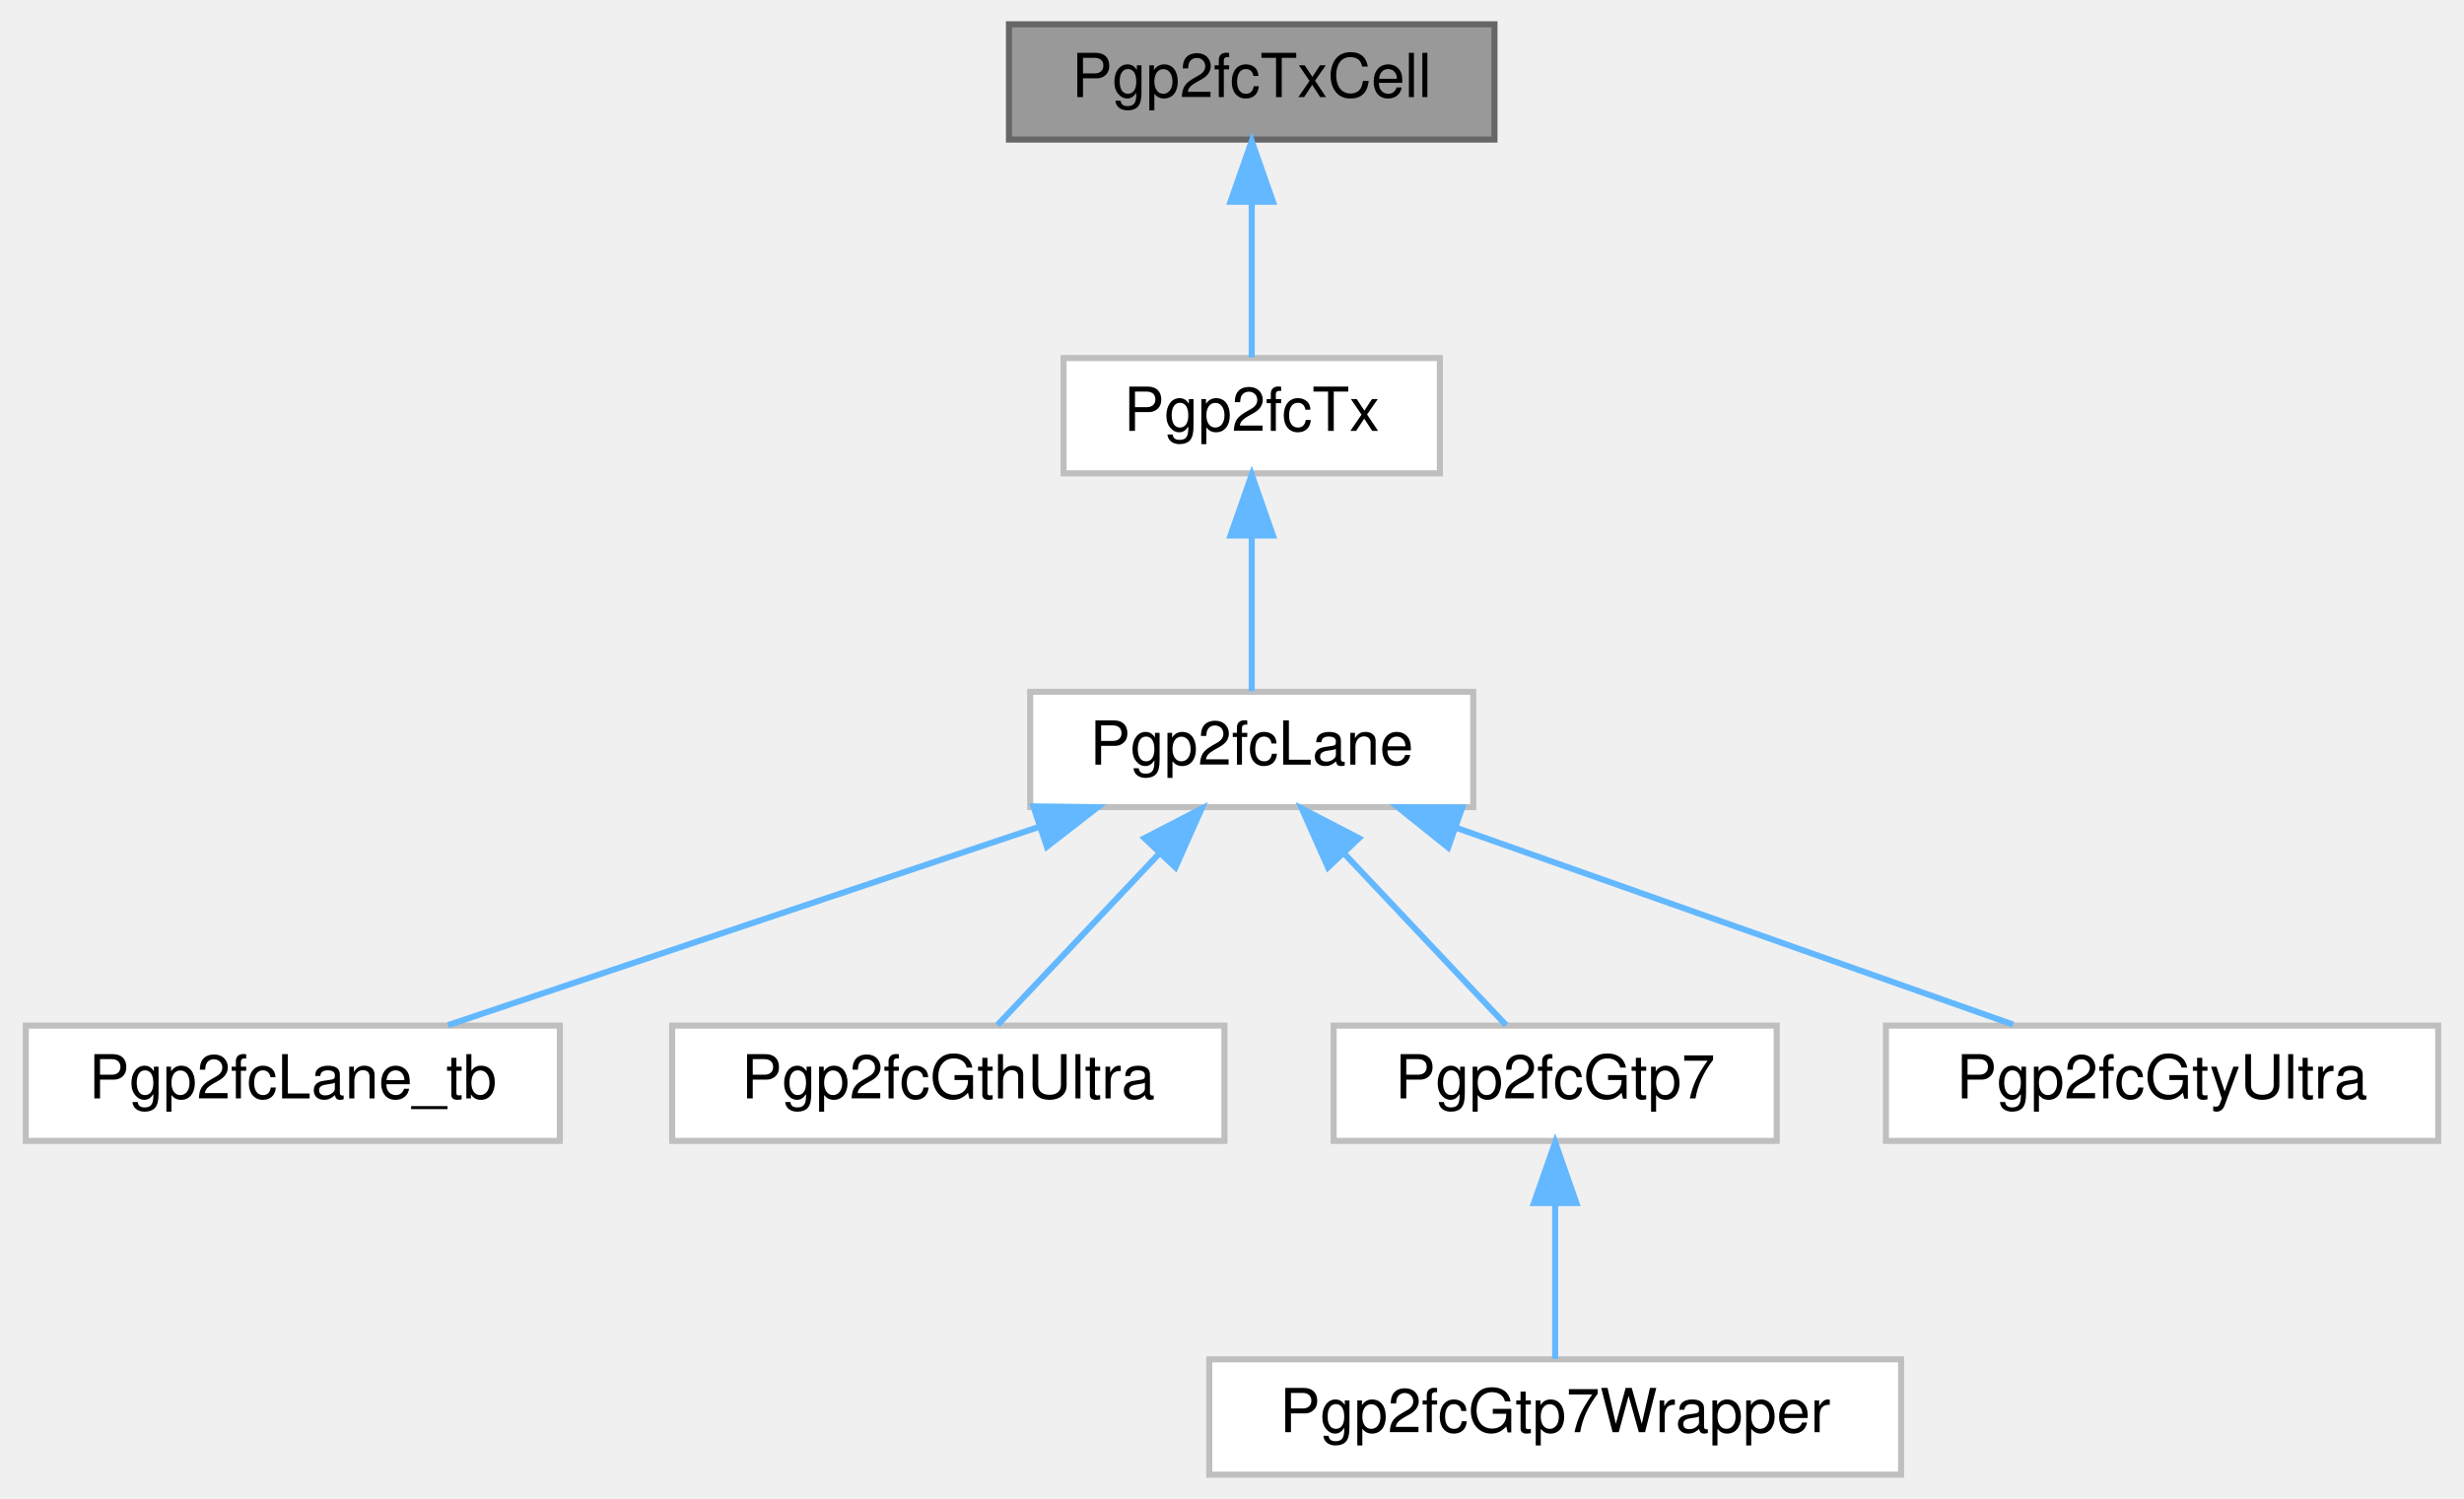
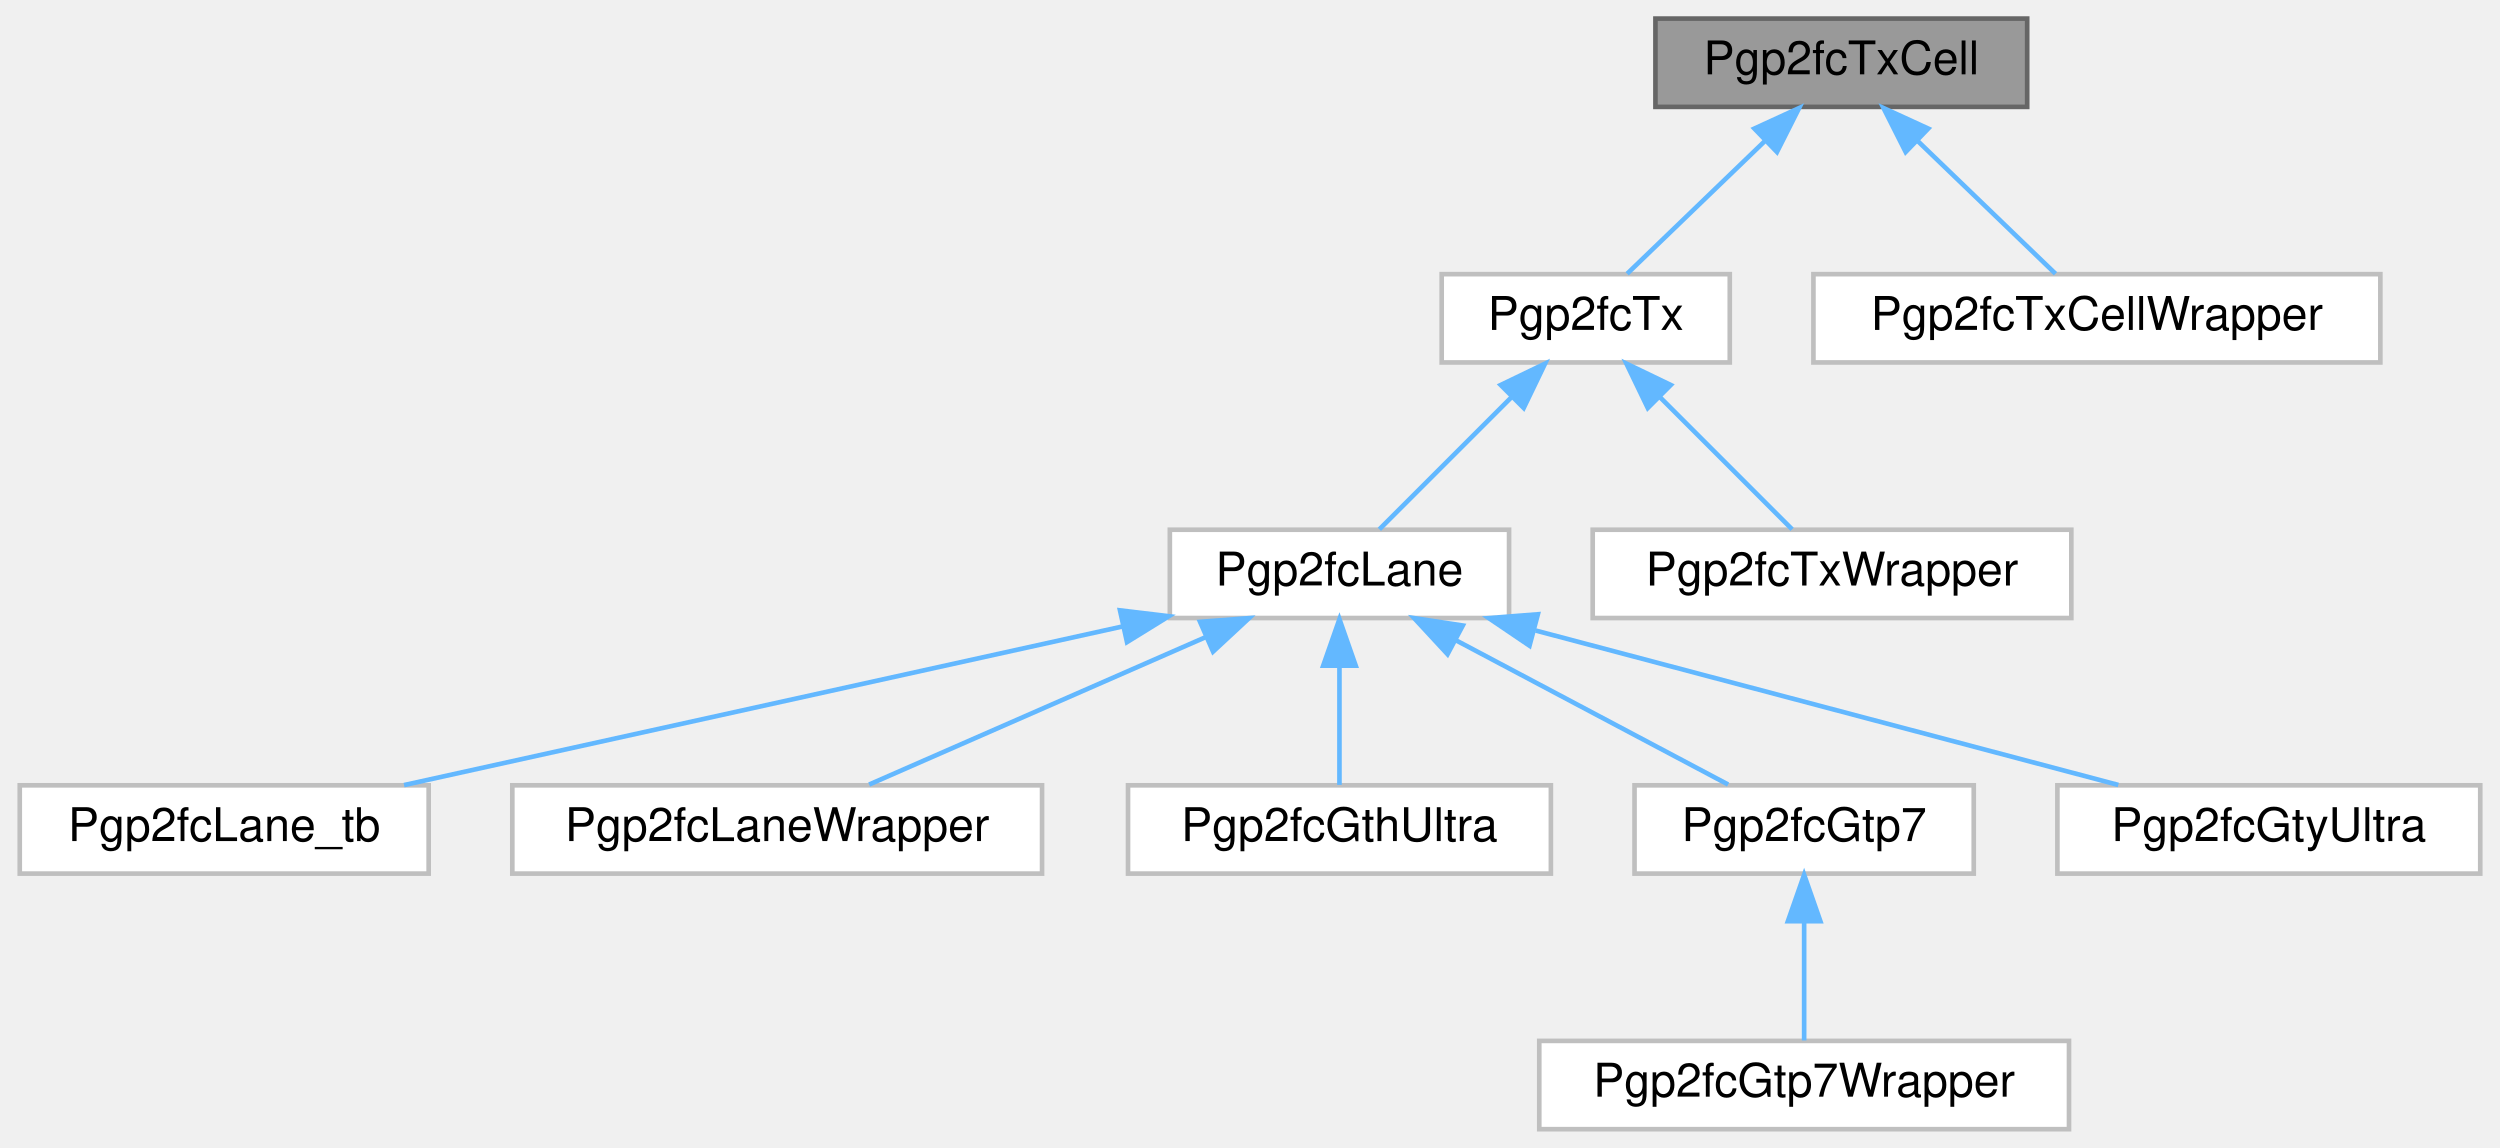
- <svg xmlns="http://www.w3.org/2000/svg" xmlns:xlink="http://www.w3.org/1999/xlink" width="406pt" height="247pt" viewBox="0.00 0.00 405.50 247.00">
+ <svg xmlns="http://www.w3.org/2000/svg" xmlns:xlink="http://www.w3.org/1999/xlink" width="538pt" height="247pt" viewBox="0.00 0.00 537.50 247.00">
  <g id="graph0" class="graph" transform="scale(1 1) rotate(0) translate(4 243)">
    <g id="Node000001" class="node">
      <g id="a_Node000001">
        <a xlink:title=" ">
-           <polygon fill="#999999" stroke="#666666" points="242,-239 162,-239 162,-220 242,-220 242,-239" />
-           <text text-anchor="middle" x="202" y="-227" font-family="Helvetica,sans-Serif" font-size="10.00">Pgp2fcTxCell</text>
+           <polygon fill="#999999" stroke="#666666" points="432,-239 352,-239 352,-220 432,-220 432,-239" />
+           <text text-anchor="middle" x="392" y="-227" font-family="Helvetica,sans-Serif" font-size="10.00">Pgp2fcTxCell</text>
        </a>
      </g>
    </g>
    <g id="Node000002" class="node">
      <g id="a_Node000002">
        <a xlink:href="classPgp2fcTx.html" target="_top" xlink:title=" ">
-           <polygon fill="white" stroke="#bfbfbf" points="233,-184 171,-184 171,-165 233,-165 233,-184" />
-           <text text-anchor="middle" x="202" y="-172" font-family="Helvetica,sans-Serif" font-size="10.00">Pgp2fcTx</text>
+           <polygon fill="white" stroke="#bfbfbf" points="368,-184 306,-184 306,-165 368,-165 368,-184" />
+           <text text-anchor="middle" x="337" y="-172" font-family="Helvetica,sans-Serif" font-size="10.00">Pgp2fcTx</text>
        </a>
      </g>
    </g>
    <g id="edge1_Node000001_Node000002" class="edge">
      <g id="a_edge1_Node000001_Node000002">
        <a xlink:title=" ">
-           <path fill="none" stroke="#63b8ff" d="M202,-209.66C202,-200.93 202,-190.99 202,-184.09" />
-           <polygon fill="#63b8ff" stroke="#63b8ff" points="198.5,-209.75 202,-219.75 205.5,-209.75 198.5,-209.75" />
+           <path fill="none" stroke="#63b8ff" d="M375.71,-212.8C365.96,-203.41 353.95,-191.83 345.91,-184.09" />
+           <polygon fill="#63b8ff" stroke="#63b8ff" points="373.29,-215.33 382.92,-219.75 378.15,-210.29 373.29,-215.33" />
+         </a>
+       </g>
+     </g>
+     <g id="Node000011" class="node">
+       <g id="a_Node000011">
+         <a xlink:href="classPgp2fcTxCellWrapper.html" target="_top" xlink:title=" ">
+           <polygon fill="white" stroke="#bfbfbf" points="508,-184 386,-184 386,-165 508,-165 508,-184" />
+           <text text-anchor="middle" x="447" y="-172" font-family="Helvetica,sans-Serif" font-size="10.00">Pgp2fcTxCellWrapper</text>
+         </a>
+       </g>
+     </g>
+     <g id="edge10_Node000001_Node000011" class="edge">
+       <g id="a_edge10_Node000001_Node000011">
+         <a xlink:title=" ">
+           <path fill="none" stroke="#63b8ff" d="M408.29,-212.8C418.04,-203.41 430.05,-191.83 438.09,-184.09" />
+           <polygon fill="#63b8ff" stroke="#63b8ff" points="405.85,-210.29 401.08,-219.75 410.71,-215.33 405.85,-210.29" />
        </a>
      </g>
    </g>
    <g id="Node000003" class="node">
      <g id="a_Node000003">
        <a xlink:href="classPgp2fcLane.html" target="_top" xlink:title=" ">
-           <polygon fill="white" stroke="#bfbfbf" points="238.5,-129 165.5,-129 165.5,-110 238.5,-110 238.5,-129" />
-           <text text-anchor="middle" x="202" y="-117" font-family="Helvetica,sans-Serif" font-size="10.00">Pgp2fcLane</text>
+           <polygon fill="white" stroke="#bfbfbf" points="320.5,-129 247.5,-129 247.5,-110 320.5,-110 320.5,-129" />
+           <text text-anchor="middle" x="284" y="-117" font-family="Helvetica,sans-Serif" font-size="10.00">Pgp2fcLane</text>
        </a>
      </g>
    </g>
    <g id="edge2_Node000002_Node000003" class="edge">
      <g id="a_edge2_Node000002_Node000003">
        <a xlink:title=" ">
-           <path fill="none" stroke="#63b8ff" d="M202,-154.66C202,-145.93 202,-135.99 202,-129.09" />
-           <polygon fill="#63b8ff" stroke="#63b8ff" points="198.5,-154.75 202,-164.75 205.5,-154.75 198.5,-154.75" />
+           <path fill="none" stroke="#63b8ff" d="M321.02,-157.52C311.68,-148.18 300.25,-136.75 292.59,-129.09" />
+           <polygon fill="#63b8ff" stroke="#63b8ff" points="318.7,-160.15 328.25,-164.75 323.65,-155.2 318.7,-160.15" />
+         </a>
+       </g>
+     </g>
+     <g id="Node000010" class="node">
+       <g id="a_Node000010">
+         <a xlink:href="classPgp2fcTxWrapper.html" target="_top" xlink:title=" ">
+           <polygon fill="white" stroke="#bfbfbf" points="441.5,-129 338.5,-129 338.5,-110 441.5,-110 441.5,-129" />
+           <text text-anchor="middle" x="390" y="-117" font-family="Helvetica,sans-Serif" font-size="10.00">Pgp2fcTxWrapper</text>
+         </a>
+       </g>
+     </g>
+     <g id="edge9_Node000002_Node000010" class="edge">
+       <g id="a_edge9_Node000002_Node000010">
+         <a xlink:title=" ">
+           <path fill="none" stroke="#63b8ff" d="M352.98,-157.52C362.32,-148.18 373.75,-136.75 381.41,-129.09" />
+           <polygon fill="#63b8ff" stroke="#63b8ff" points="350.35,-155.2 345.75,-164.75 355.3,-160.15 350.35,-155.2" />
        </a>
      </g>
    </g>
    <g id="Node000004" class="node">
      <g id="a_Node000004">
        <a xlink:href="classPgp2fcLane__tb.html" target="_top" xlink:title=" ">
          <polygon fill="white" stroke="#bfbfbf" points="88,-74 0,-74 0,-55 88,-55 88,-74" />
          <text text-anchor="middle" x="44" y="-62" font-family="Helvetica,sans-Serif" font-size="10.00">Pgp2fcLane_tb</text>
        </a>
      </g>
    </g>
    <g id="edge3_Node000003_Node000004" class="edge">
      <g id="a_edge3_Node000003_Node000004">
        <a xlink:title=" ">
-           <path fill="none" stroke="#63b8ff" d="M167.12,-106.8C137.63,-96.91 96.07,-82.97 69.58,-74.08" />
-           <polygon fill="#63b8ff" stroke="#63b8ff" points="166.02,-110.12 176.61,-109.98 168.25,-103.49 166.02,-110.12" />
+           <path fill="none" stroke="#63b8ff" d="M237.47,-108.22C192.42,-98.28 124.9,-83.36 82.7,-74.05" />
+           <polygon fill="#63b8ff" stroke="#63b8ff" points="236.77,-111.65 247.29,-110.39 238.28,-104.82 236.77,-111.65" />
        </a>
      </g>
    </g>
    <g id="Node000005" class="node">
      <g id="a_Node000005">
-         <a xlink:href="classPgp2fcGthUltra.html" target="_top" xlink:title=" ">
-           <polygon fill="white" stroke="#bfbfbf" points="197.5,-74 106.5,-74 106.5,-55 197.5,-55 197.5,-74" />
-           <text text-anchor="middle" x="152" y="-62" font-family="Helvetica,sans-Serif" font-size="10.00">Pgp2fcGthUltra</text>
+         <a xlink:href="classPgp2fcLaneWrapper.html" target="_top" xlink:title=" ">
+           <polygon fill="white" stroke="#bfbfbf" points="220,-74 106,-74 106,-55 220,-55 220,-74" />
+           <text text-anchor="middle" x="163" y="-62" font-family="Helvetica,sans-Serif" font-size="10.00">Pgp2fcLaneWrapper</text>
        </a>
      </g>
    </g>
    <g id="edge4_Node000003_Node000005" class="edge">
      <g id="a_edge4_Node000003_Node000005">
        <a xlink:title=" ">
-           <path fill="none" stroke="#63b8ff" d="M186.66,-102.24C177.9,-92.95 167.26,-81.68 160.1,-74.09" />
-           <polygon fill="#63b8ff" stroke="#63b8ff" points="184.34,-104.88 193.74,-109.75 189.43,-100.07 184.34,-104.88" />
+           <path fill="none" stroke="#63b8ff" d="M255.23,-105.9C232.88,-96.11 202.48,-82.79 182.79,-74.17" />
+           <polygon fill="#63b8ff" stroke="#63b8ff" points="254,-109.18 264.56,-109.98 256.8,-102.77 254,-109.18" />
        </a>
      </g>
    </g>
    <g id="Node000006" class="node">
      <g id="a_Node000006">
-         <a xlink:href="classPgp2fcGtp7.html" target="_top" xlink:title=" ">
-           <polygon fill="white" stroke="#bfbfbf" points="288.5,-74 215.5,-74 215.5,-55 288.5,-55 288.5,-74" />
-           <text text-anchor="middle" x="252" y="-62" font-family="Helvetica,sans-Serif" font-size="10.00">Pgp2fcGtp7</text>
+         <a xlink:href="classPgp2fcGthUltra.html" target="_top" xlink:title=" ">
+           <polygon fill="white" stroke="#bfbfbf" points="329.5,-74 238.5,-74 238.5,-55 329.5,-55 329.5,-74" />
+           <text text-anchor="middle" x="284" y="-62" font-family="Helvetica,sans-Serif" font-size="10.00">Pgp2fcGthUltra</text>
        </a>
      </g>
    </g>
    <g id="edge5_Node000003_Node000006" class="edge">
      <g id="a_edge5_Node000003_Node000006">
        <a xlink:title=" ">
-           <path fill="none" stroke="#63b8ff" d="M217.34,-102.24C226.1,-92.95 236.74,-81.68 243.9,-74.09" />
-           <polygon fill="#63b8ff" stroke="#63b8ff" points="214.57,-100.07 210.26,-109.75 219.66,-104.88 214.57,-100.07" />
+           <path fill="none" stroke="#63b8ff" d="M284,-99.66C284,-90.93 284,-80.99 284,-74.09" />
+           <polygon fill="#63b8ff" stroke="#63b8ff" points="280.5,-99.75 284,-109.75 287.5,-99.75 280.5,-99.75" />
+         </a>
+       </g>
+     </g>
+     <g id="Node000007" class="node">
+       <g id="a_Node000007">
+         <a xlink:href="classPgp2fcGtp7.html" target="_top" xlink:title=" ">
+           <polygon fill="white" stroke="#bfbfbf" points="420.5,-74 347.5,-74 347.5,-55 420.5,-55 420.5,-74" />
+           <text text-anchor="middle" x="384" y="-62" font-family="Helvetica,sans-Serif" font-size="10.00">Pgp2fcGtp7</text>
+         </a>
+       </g>
+     </g>
+     <g id="edge6_Node000003_Node000007" class="edge">
+       <g id="a_edge6_Node000003_Node000007">
+         <a xlink:title=" ">
+           <path fill="none" stroke="#63b8ff" d="M309.03,-105.23C327.37,-95.51 351.74,-82.6 367.64,-74.17" />
+           <polygon fill="#63b8ff" stroke="#63b8ff" points="307.26,-102.21 300.07,-109.98 310.54,-108.39 307.26,-102.21" />
+         </a>
+       </g>
+     </g>
+     <g id="Node000009" class="node">
+       <g id="a_Node000009">
+         <a xlink:href="classPgp2fcGtyUltra.html" target="_top" xlink:title=" ">
+           <polygon fill="white" stroke="#bfbfbf" points="529.5,-74 438.5,-74 438.5,-55 529.5,-55 529.5,-74" />
+           <text text-anchor="middle" x="484" y="-62" font-family="Helvetica,sans-Serif" font-size="10.00">Pgp2fcGtyUltra</text>
+         </a>
+       </g>
+     </g>
+     <g id="edge8_Node000003_Node000009" class="edge">
+       <g id="a_edge8_Node000003_Node000009">
+         <a xlink:title=" ">
+           <path fill="none" stroke="#63b8ff" d="M326.22,-107.31C363.65,-97.39 417.5,-83.12 451.61,-74.08" />
+           <polygon fill="#63b8ff" stroke="#63b8ff" points="324.9,-104.04 316.13,-109.98 326.7,-110.81 324.9,-104.04" />
        </a>
      </g>
    </g>
    <g id="Node000008" class="node">
      <g id="a_Node000008">
-         <a xlink:href="classPgp2fcGtyUltra.html" target="_top" xlink:title=" ">
-           <polygon fill="white" stroke="#bfbfbf" points="397.5,-74 306.5,-74 306.5,-55 397.5,-55 397.5,-74" />
-           <text text-anchor="middle" x="352" y="-62" font-family="Helvetica,sans-Serif" font-size="10.00">Pgp2fcGtyUltra</text>
+         <a xlink:href="classPgp2fcGtp7Wrapper.html" target="_top" xlink:title=" ">
+           <polygon fill="white" stroke="#bfbfbf" points="441,-19 327,-19 327,0 441,0 441,-19" />
+           <text text-anchor="middle" x="384" y="-7" font-family="Helvetica,sans-Serif" font-size="10.00">Pgp2fcGtp7Wrapper</text>
        </a>
      </g>
    </g>
-     <g id="edge7_Node000003_Node000008" class="edge">
-       <g id="a_edge7_Node000003_Node000008">
+     <g id="edge7_Node000007_Node000008" class="edge">
+       <g id="a_edge7_Node000007_Node000008">
        <a xlink:title=" ">
-           <path fill="none" stroke="#63b8ff" d="M235.82,-106.55C263.68,-96.71 302.51,-82.98 327.46,-74.17" />
-           <polygon fill="#63b8ff" stroke="#63b8ff" points="234.36,-103.35 226.1,-109.98 236.69,-109.95 234.36,-103.35" />
-         </a>
-       </g>
-     </g>
-     <g id="Node000007" class="node">
-       <g id="a_Node000007">
-         <a xlink:href="classPgp2fcGtp7Wrapper.html" target="_top" xlink:title=" ">
-           <polygon fill="white" stroke="#bfbfbf" points="309,-19 195,-19 195,0 309,0 309,-19" />
-           <text text-anchor="middle" x="252" y="-7" font-family="Helvetica,sans-Serif" font-size="10.00">Pgp2fcGtp7Wrapper</text>
-         </a>
-       </g>
-     </g>
-     <g id="edge6_Node000006_Node000007" class="edge">
-       <g id="a_edge6_Node000006_Node000007">
-         <a xlink:title=" ">
-           <path fill="none" stroke="#63b8ff" d="M252,-44.66C252,-35.93 252,-25.99 252,-19.09" />
-           <polygon fill="#63b8ff" stroke="#63b8ff" points="248.5,-44.75 252,-54.75 255.5,-44.75 248.5,-44.75" />
+           <path fill="none" stroke="#63b8ff" d="M384,-44.66C384,-35.93 384,-25.99 384,-19.09" />
+           <polygon fill="#63b8ff" stroke="#63b8ff" points="380.5,-44.75 384,-54.75 387.5,-44.75 380.5,-44.75" />
        </a>
      </g>
    </g>
  </g>
</svg>
